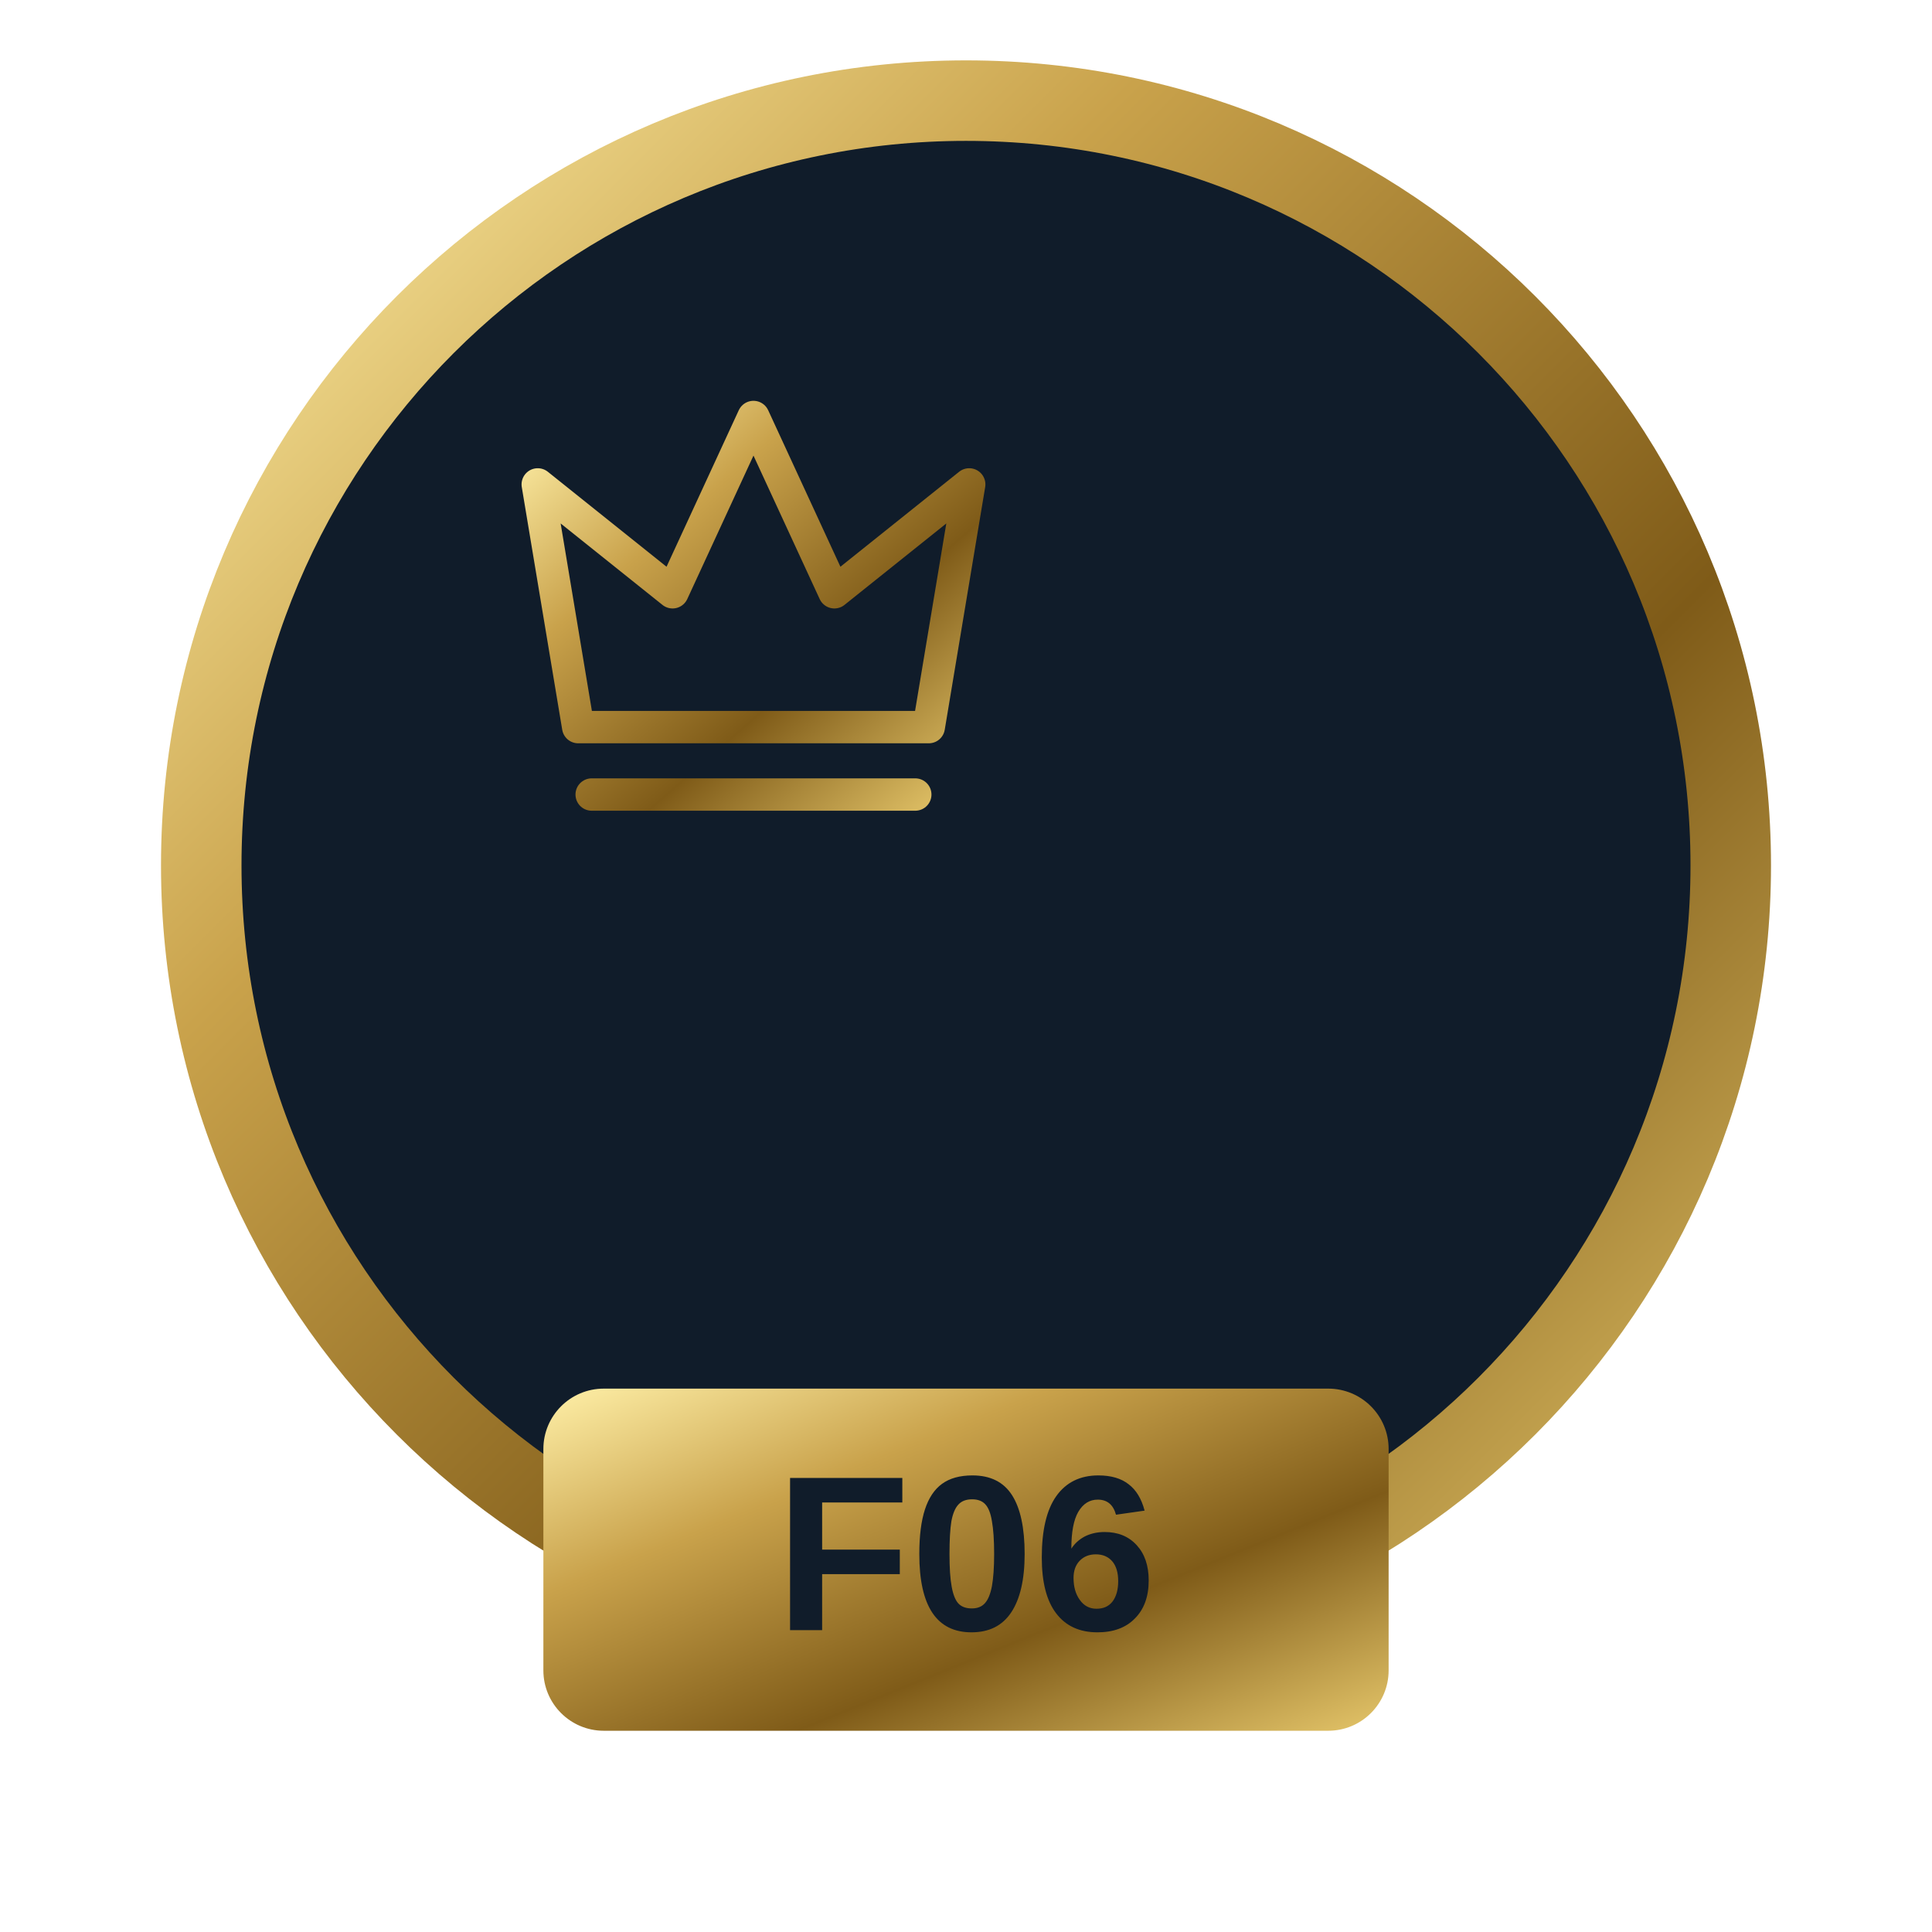
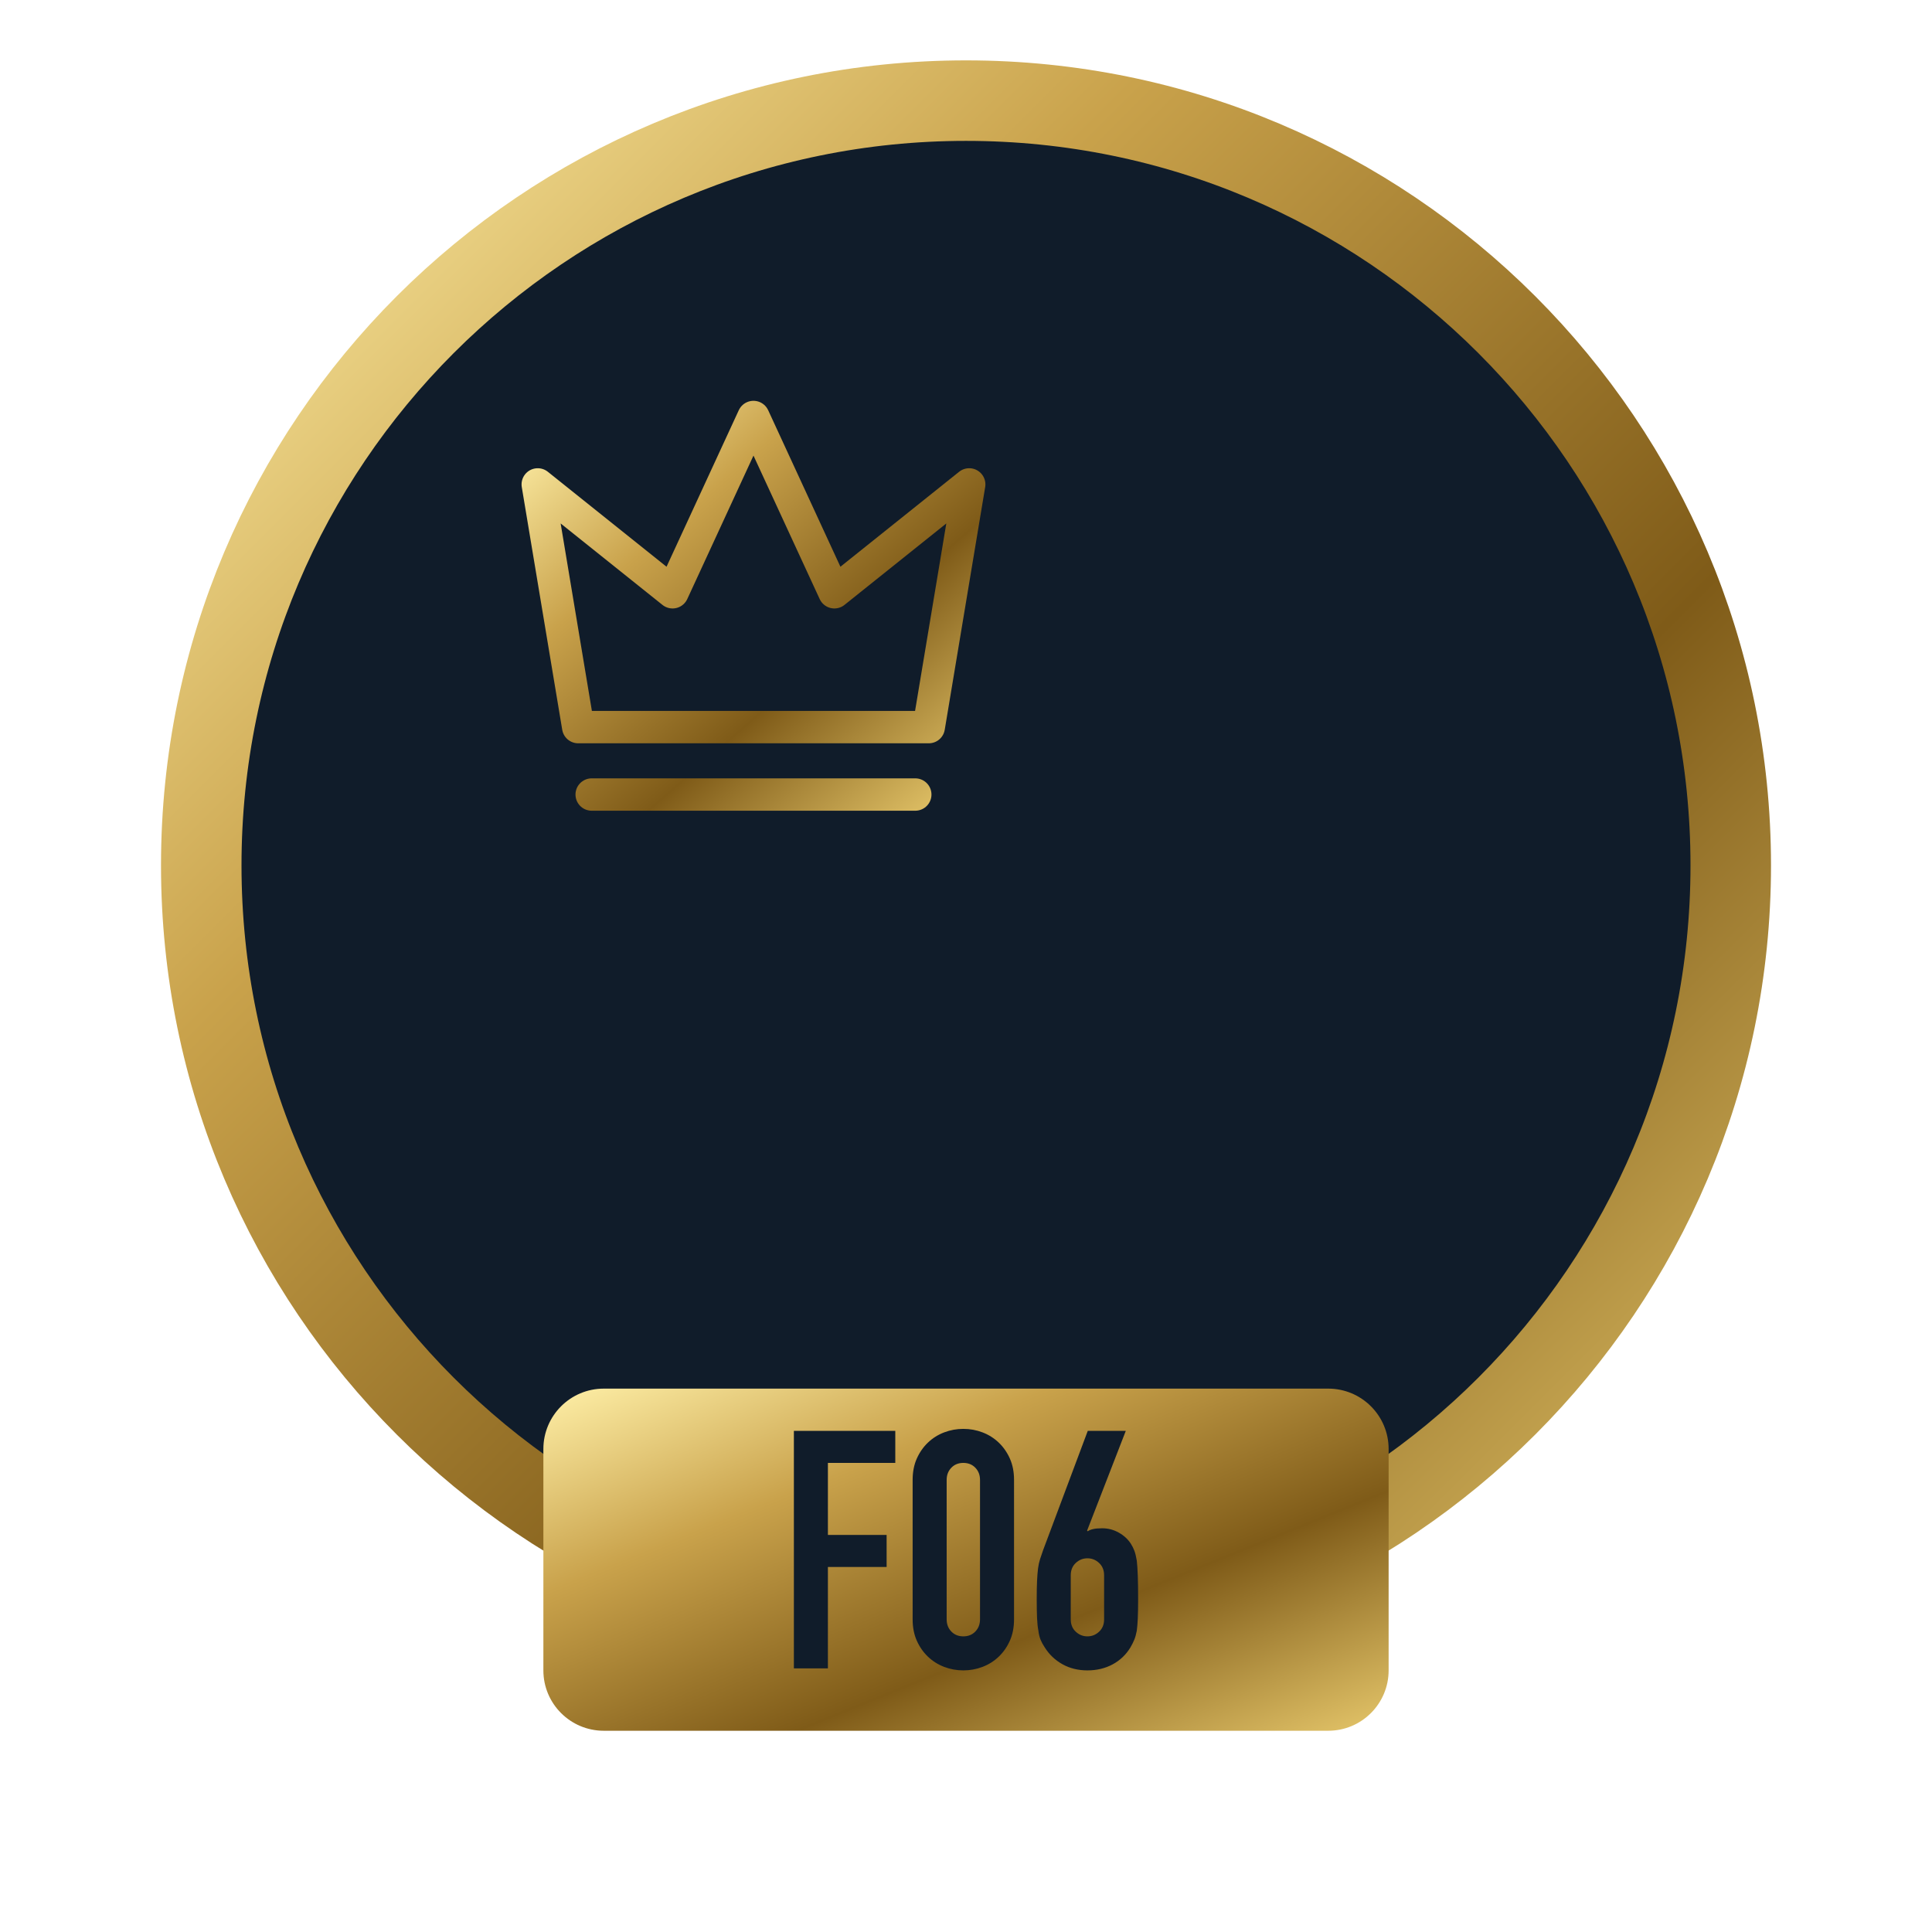
<svg xmlns="http://www.w3.org/2000/svg" viewBox="0 0 96 96" role="img">
  <defs>
-     <linearGradient id="brass" x1="0" y1="0" x2="1" y2="1">
+     <linearGradient id="franchise-f06-brass" x1="0" y1="0" x2="1" y2="1">
      <stop stop-color="#fff0a8" />
      <stop offset=".3" stop-color="#c9a24b" />
      <stop offset=".65" stop-color="#7f5b18" />
      <stop offset="1" stop-color="#e5c66a" />
    </linearGradient>
-     <filter id="shadow">
-       <feDropShadow dx="0" dy="2" stdDeviation="2" flood-opacity=".55" />
-     </filter>
  </defs>
-   <circle cx="48" cy="43" r="38" fill="#101c2a" stroke="url(#brass)" stroke-width="4" />
+   <circle cx="48" cy="43" r="38" fill="#101c2a" stroke="url(#franchise-f06-brass)" stroke-width="4" />
  <g transform="translate(16 10) scale(.67)">
-     <path fill="none" stroke="url(#brass)" stroke-width="2.4" stroke-linecap="round" stroke-linejoin="round" d="M19 39l-3-18 10 8 6-13 6 13 10-8-3 18zM20 44h24" />
+     <path fill="none" stroke="url(#franchise-f06-brass)" stroke-width="2.4" stroke-linecap="round" stroke-linejoin="round" d="M19 39l-3-18 10 8 6-13 6 13 10-8-3 18zM20 44h24" />
  </g>
-   <rect x="27" y="69" width="42" height="17" rx="3" fill="url(#brass)" />
-   <text x="48" y="81" text-anchor="middle" fill="#101c2a" font-size="11" font-weight="700" font-family="Arial,sans-serif">F06</text>
+   <rect x="27" y="69" width="42" height="17" rx="3" fill="url(#franchise-f06-brass)" />
+   <path d="M4.8 0L4.8 71.2L35.2 71.2L35.2 61.6L15 61.6L15 40L32.6 40L32.6 30.4L15 30.4L15 0ZM40.4 56.5Q40.4 60.1 41.65 62.9Q42.9 65.7 45 67.7Q47.1 69.7 49.85 70.75Q52.6 71.8 55.6 71.8Q58.6 71.8 61.35 70.75Q64.1 69.7 66.2 67.7Q68.3 65.7 69.55 62.9Q70.8 60.1 70.8 56.5L70.8 14.7Q70.8 11.1 69.55 8.3Q68.3 5.5 66.2 3.5Q64.1 1.5 61.35 0.45Q58.6 -0.6 55.6 -0.6Q52.6 -0.6 49.85 0.45Q47.1 1.5 45 3.5Q42.9 5.5 41.65 8.3Q40.4 11.1 40.4 14.7ZM50.6 14.7Q50.6 12.5 52 11.05Q53.4 9.6 55.6 9.6Q57.8 9.6 59.2 11.05Q60.6 12.5 60.6 14.7L60.6 56.5Q60.6 58.7 59.2 60.15Q57.8 61.6 55.6 61.6Q53.4 61.6 52 60.15Q50.6 58.7 50.6 56.5ZM104.3 71.2L92.7 41.3L92.9 41.1Q93.4 41.5 94.45 41.75Q95.5 42 97.2 42Q99.9 42 102.2 40.7Q104.5 39.4 105.8 37.4Q106.5 36.3 106.9 35.2Q107.3 34.1 107.6 32.3Q107.8 30.5 107.9 27.75Q108 25 108 20.8Q108 17.3 107.9 15.05Q107.8 12.8 107.6 11.3Q107.3 9.7 106.85 8.6Q106.4 7.5 105.7 6.3Q103.7 3 100.35 1.2Q97 -0.6 92.8 -0.6Q88.6 -0.6 85.3 1.25Q82 3.1 80 6.3Q79.2 7.5 78.75 8.6Q78.3 9.7 78.1 11.3Q77.8 12.8 77.7 15.05Q77.6 17.3 77.6 20.8Q77.6 24.1 77.7 26.25Q77.8 28.4 78 30Q78.2 31.5 78.6 32.75Q79 34 79.5 35.4L92.9 71.2ZM97.8 27.9Q97.8 30.2 96.3 31.6Q94.8 33 92.8 33Q90.8 33 89.3 31.6Q87.8 30.2 87.8 27.9L87.8 14.7Q87.8 12.4 89.3 11Q90.8 9.6 92.8 9.6Q94.8 9.6 96.3 11Q97.8 12.4 97.8 14.7Z" transform="translate(38.652 82.901) scale(0.16575 -0.16575)" fill="#101c2a" />
</svg>
